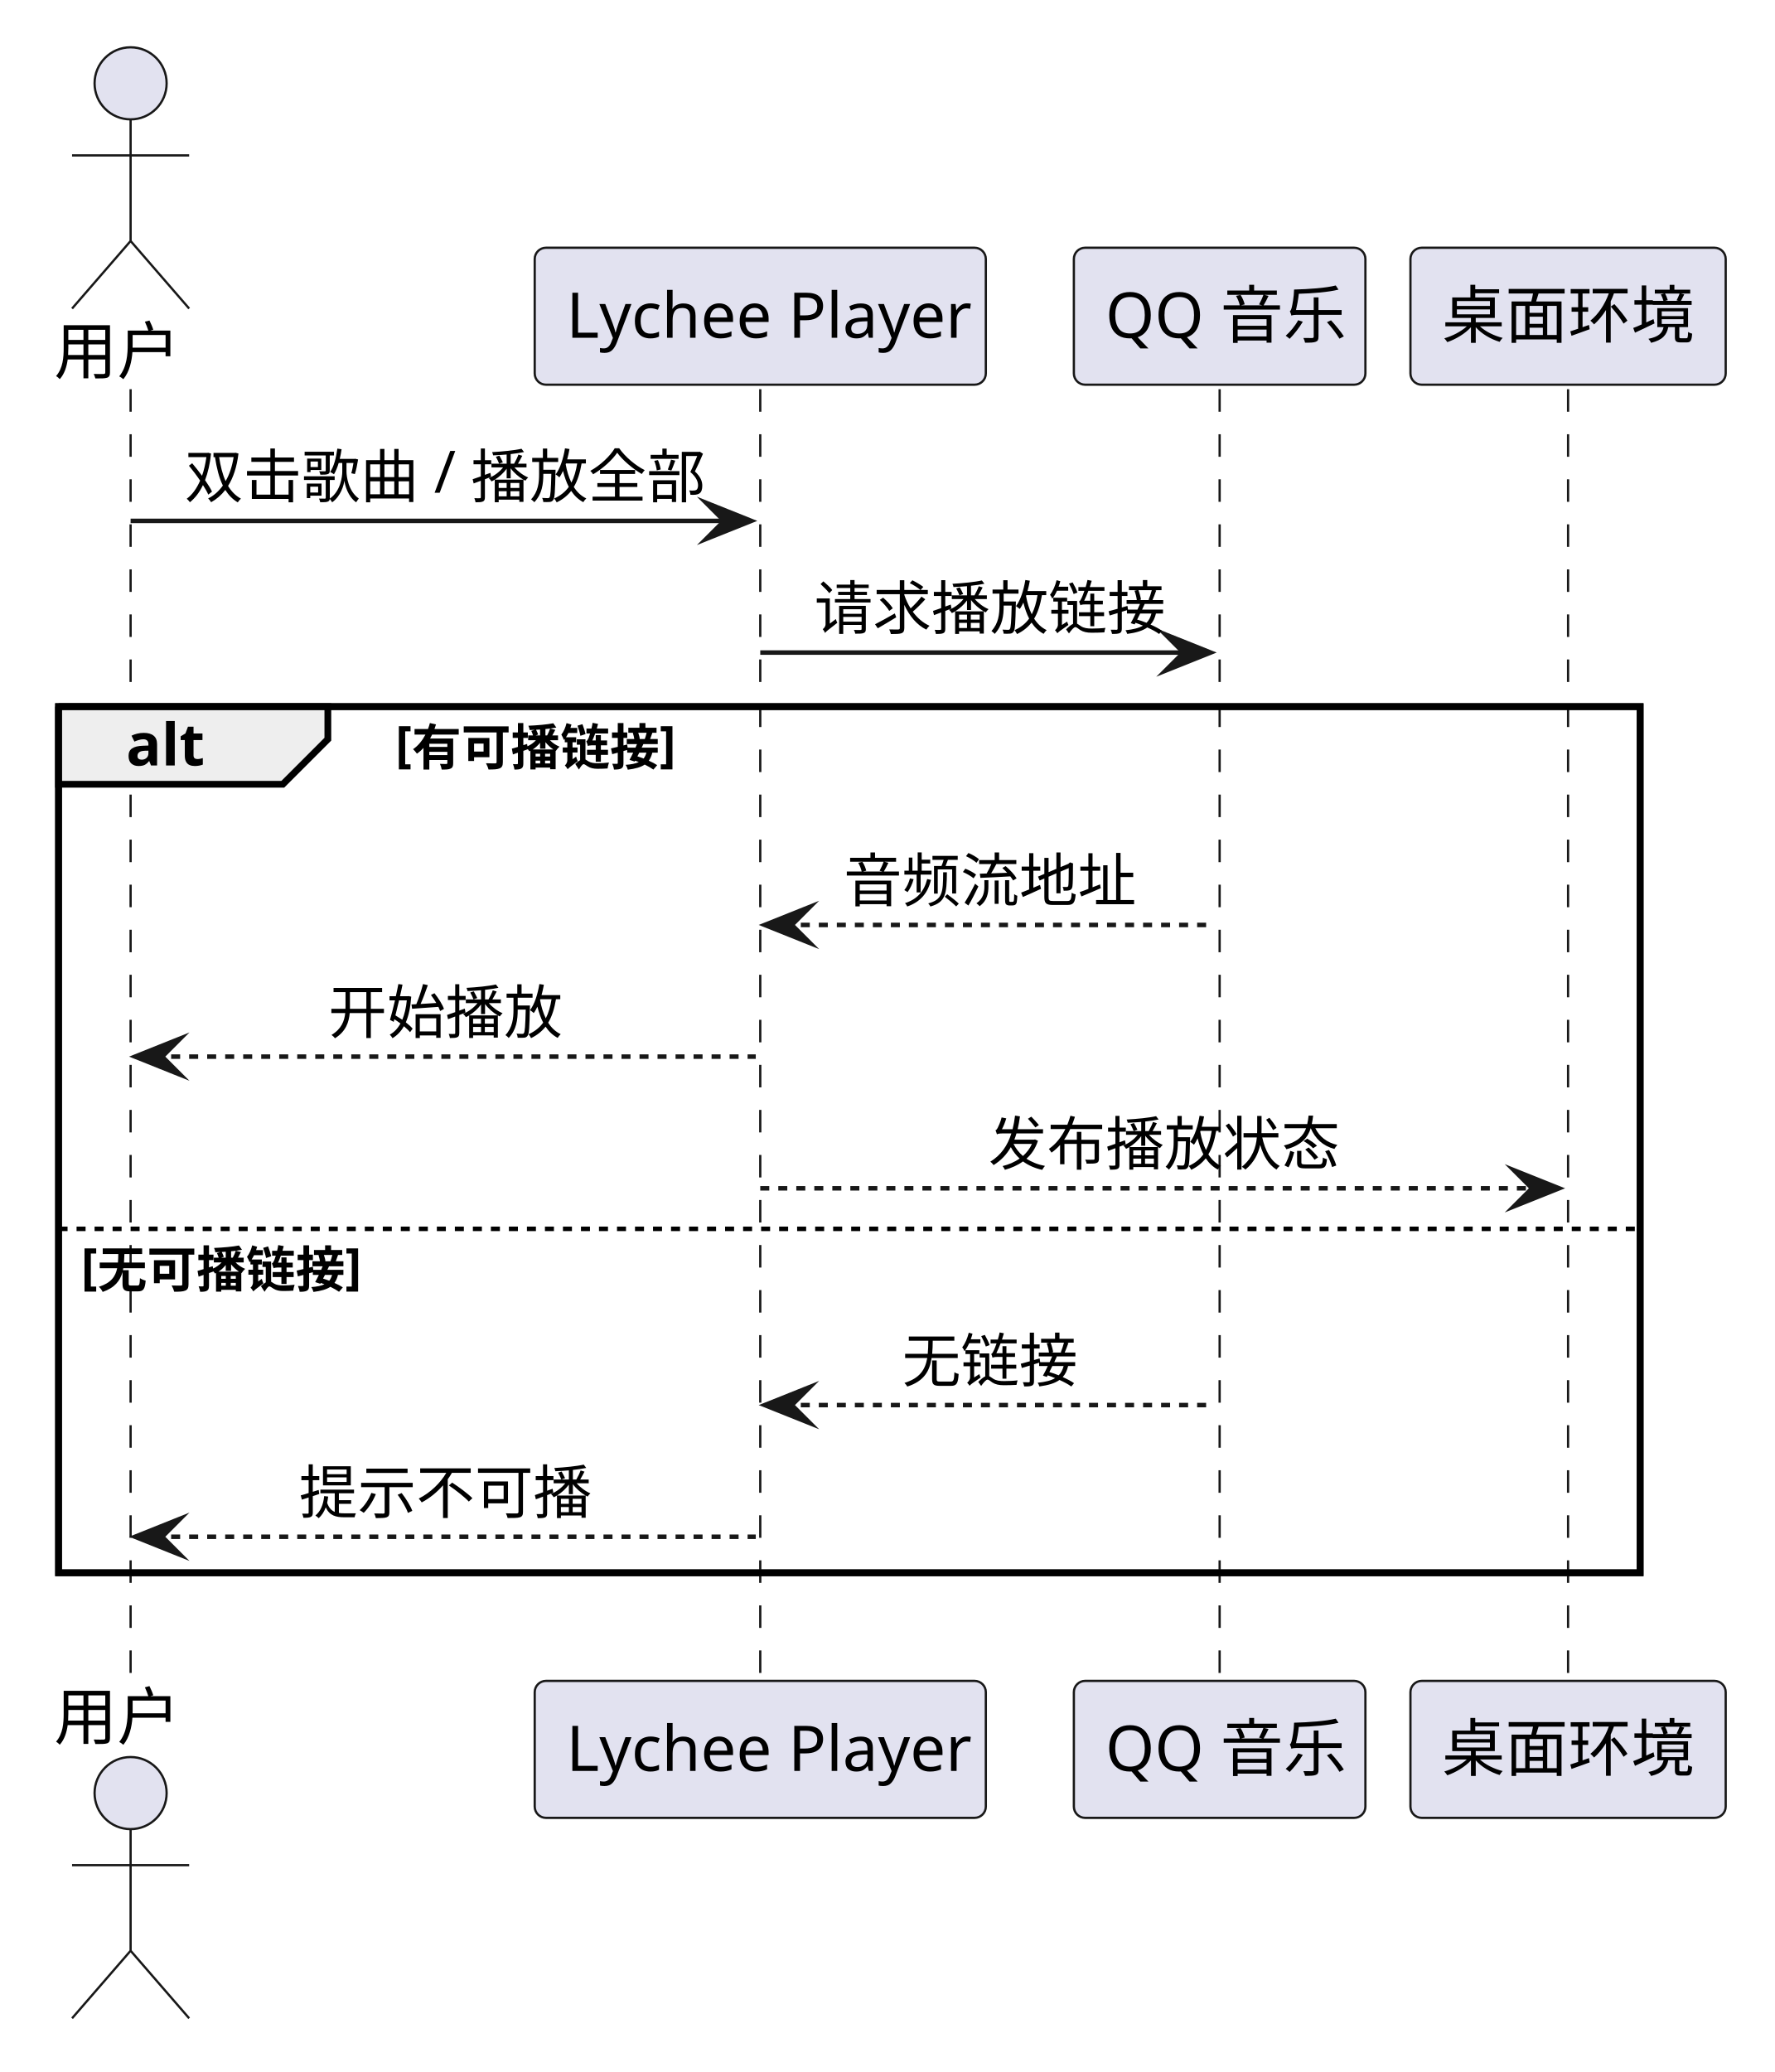
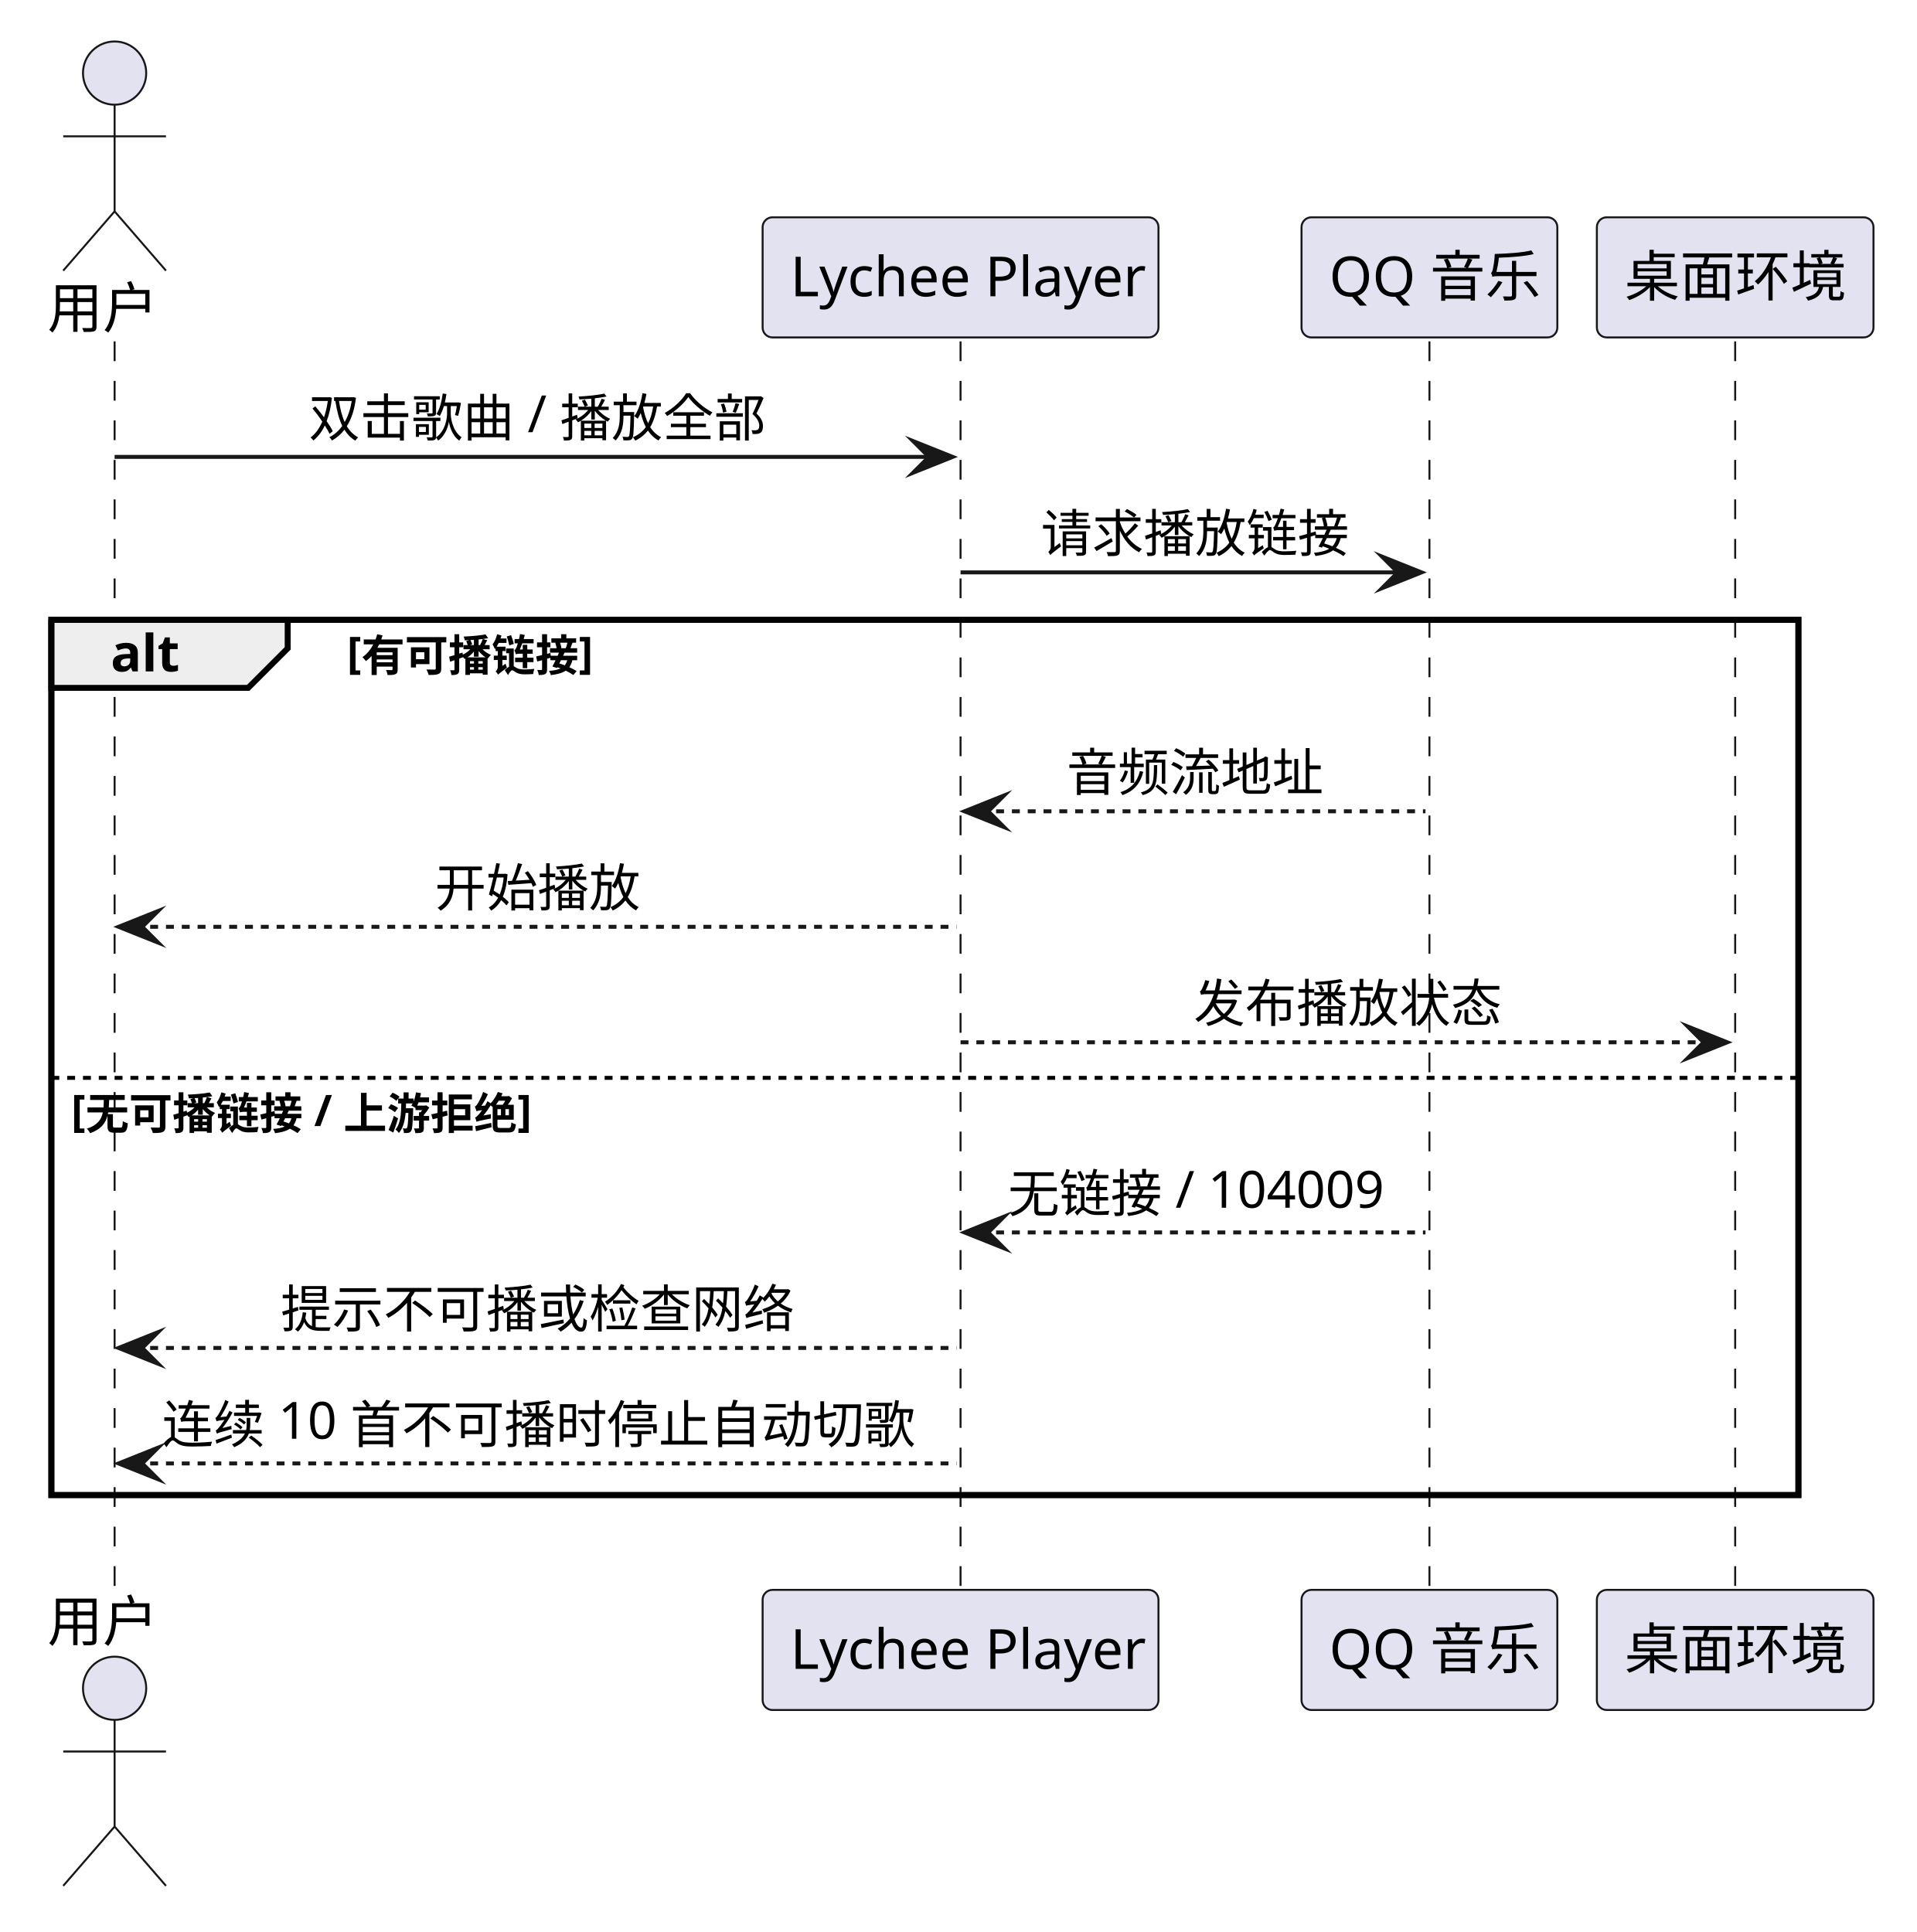
- <svg xmlns="http://www.w3.org/2000/svg" version="1.1" data-diagram-type="SEQUENCE" style="width:394px;height:460px;background:#FFFFFF;" width="394px" height="460px" viewBox="0 0 394 460" zoomAndPan="magnify" preserveAspectRatio="none" contentStyleType="text/css">
+ <svg xmlns="http://www.w3.org/2000/svg" version="1.1" data-diagram-type="SEQUENCE" style="width:485px;height:489px;background:#FFFFFF;" width="485px" height="489px" viewBox="0 0 485 489" zoomAndPan="magnify" preserveAspectRatio="none" contentStyleType="text/css">
  <defs />
  <g font-family="sans-serif" lengthAdjust="spacing">
-     <rect x="13" y="156.875" width="351.181" height="192.297" fill="none" style="stroke:#000;stroke-width:1.5;" />
+     <rect x="13" y="156.875" width="442.08" height="221.531" fill="none" style="stroke:#000;stroke-width:1.5;" />
    <g>
-       <rect x="25.5" y="86.406" width="8" height="286.766" fill="#000" fill-opacity="0" />
-       <line x1="29" y1="86.406" x2="29" y2="373.172" style="stroke:#181818;stroke-width:0.5;stroke-dasharray:5,5;" />
+       <rect x="25.5" y="86.406" width="8" height="316" fill="#000" fill-opacity="0" />
+       <line x1="29" y1="86.406" x2="29" y2="402.406" style="stroke:#181818;stroke-width:0.5;stroke-dasharray:5,5;" />
    </g>
    <g>
-       <rect x="165.313" y="86.406" width="8" height="286.766" fill="#000" fill-opacity="0" />
-       <line x1="168.813" y1="86.406" x2="168.813" y2="373.172" style="stroke:#181818;stroke-width:0.5;stroke-dasharray:5,5;" />
+       <rect x="239.562" y="86.406" width="8" height="316" fill="#000" fill-opacity="0" />
+       <line x1="243.062" y1="86.406" x2="243.062" y2="402.406" style="stroke:#181818;stroke-width:0.5;stroke-dasharray:5,5;" />
    </g>
    <g>
-       <rect x="267.313" y="86.406" width="8" height="286.766" fill="#000" fill-opacity="0" />
-       <line x1="270.813" y1="86.406" x2="270.813" y2="373.172" style="stroke:#181818;stroke-width:0.5;stroke-dasharray:5,5;" />
+       <rect x="358.212" y="86.406" width="8" height="316" fill="#000" fill-opacity="0" />
+       <line x1="361.712" y1="86.406" x2="361.712" y2="402.406" style="stroke:#181818;stroke-width:0.5;stroke-dasharray:5,5;" />
    </g>
    <g>
-       <rect x="344.681" y="86.406" width="8" height="286.766" fill="#000" fill-opacity="0" />
-       <line x1="348.181" y1="86.406" x2="348.181" y2="373.172" style="stroke:#181818;stroke-width:0.5;stroke-dasharray:5,5;" />
+       <rect x="435.58" y="86.406" width="8" height="316" fill="#000" fill-opacity="0" />
+       <line x1="439.08" y1="86.406" x2="439.08" y2="402.406" style="stroke:#181818;stroke-width:0.5;stroke-dasharray:5,5;" />
    </g>
    <text x="12" y="82.988" fill="#000" font-size="14" textLength="28">用户</text>
    <ellipse cx="29" cy="18.5" rx="8" ry="8" fill="#E2E2F0" style="stroke:#181818;stroke-width:0.5;" />
    <path d="M29,26.5 L29,53.5 M16,34.5 L42,34.5 M29,53.5 L16,68.5 M29,53.5 L42,68.5" style="stroke:#181818;stroke-width:0.5;" fill="none" />
-     <rect x="118.73" y="55" width="100.167" height="30.406" fill="#E2E2F0" style="stroke:#181818;stroke-width:0.5;" rx="2.5" ry="2.5" />
-     <text x="125.73" y="74.988" fill="#000" font-size="14" textLength="86.167">Lychee Player</text>
-     <rect x="238.445" y="55" width="64.736" height="30.406" fill="#E2E2F0" style="stroke:#181818;stroke-width:0.5;" rx="2.5" ry="2.5" />
-     <text x="245.445" y="74.988" fill="#000" font-size="14" textLength="50.736">QQ 音乐</text>
-     <rect x="313.181" y="55" width="70" height="30.406" fill="#E2E2F0" style="stroke:#181818;stroke-width:0.5;" rx="2.5" ry="2.5" />
-     <text x="320.181" y="74.988" fill="#000" font-size="14" textLength="56">桌面环境</text>
-     <text x="12" y="386.16" fill="#000" font-size="14" textLength="28">用户</text>
-     <ellipse cx="29" cy="398.078" rx="8" ry="8" fill="#E2E2F0" style="stroke:#181818;stroke-width:0.5;" />
-     <path d="M29,406.078 L29,433.078 M16,414.078 L42,414.078 M29,433.078 L16,448.078 M29,433.078 L42,448.078" style="stroke:#181818;stroke-width:0.5;" fill="none" />
-     <rect x="118.73" y="373.172" width="100.167" height="30.406" fill="#E2E2F0" style="stroke:#181818;stroke-width:0.5;" rx="2.5" ry="2.5" />
-     <text x="125.73" y="393.16" fill="#000" font-size="14" textLength="86.167">Lychee Player</text>
-     <rect x="238.445" y="373.172" width="64.736" height="30.406" fill="#E2E2F0" style="stroke:#181818;stroke-width:0.5;" rx="2.5" ry="2.5" />
-     <text x="245.445" y="393.16" fill="#000" font-size="14" textLength="50.736">QQ 音乐</text>
-     <rect x="313.181" y="373.172" width="70" height="30.406" fill="#E2E2F0" style="stroke:#181818;stroke-width:0.5;" rx="2.5" ry="2.5" />
-     <text x="320.181" y="393.16" fill="#000" font-size="14" textLength="56">桌面环境</text>
-     <polygon points="156.813,111.641,166.813,115.641,156.813,119.641,160.813,115.641" fill="#181818" style="stroke:#181818;stroke-width:1;stroke-linejoin:miter;stroke-miterlimit:10;" />
-     <line x1="29" y1="115.641" x2="162.813" y2="115.641" style="stroke:#181818;stroke-width:1;" />
-     <text x="41" y="110.467" fill="#000" font-size="13" textLength="115.813">双击歌曲 / 播放全部</text>
-     <polygon points="258.813,140.875,268.813,144.875,258.813,148.875,262.813,144.875" fill="#181818" style="stroke:#181818;stroke-width:1;stroke-linejoin:miter;stroke-miterlimit:10;" />
-     <line x1="168.813" y1="144.875" x2="264.813" y2="144.875" style="stroke:#181818;stroke-width:1;" />
-     <text x="180.813" y="139.701" fill="#000" font-size="13" textLength="78">请求播放链接</text>
+     <rect x="192.978" y="55" width="100.167" height="30.406" fill="#E2E2F0" style="stroke:#181818;stroke-width:0.5;" rx="2.5" ry="2.5" />
+     <text x="199.978" y="74.988" fill="#000" font-size="14" textLength="86.167">Lychee Player</text>
+     <rect x="329.344" y="55" width="64.736" height="30.406" fill="#E2E2F0" style="stroke:#181818;stroke-width:0.5;" rx="2.5" ry="2.5" />
+     <text x="336.344" y="74.988" fill="#000" font-size="14" textLength="50.736">QQ 音乐</text>
+     <rect x="404.08" y="55" width="70" height="30.406" fill="#E2E2F0" style="stroke:#181818;stroke-width:0.5;" rx="2.5" ry="2.5" />
+     <text x="411.08" y="74.988" fill="#000" font-size="14" textLength="56">桌面环境</text>
+     <text x="12" y="415.395" fill="#000" font-size="14" textLength="28">用户</text>
+     <ellipse cx="29" cy="427.313" rx="8" ry="8" fill="#E2E2F0" style="stroke:#181818;stroke-width:0.5;" />
+     <path d="M29,435.313 L29,462.313 M16,443.313 L42,443.313 M29,462.313 L16,477.313 M29,462.313 L42,477.313" style="stroke:#181818;stroke-width:0.5;" fill="none" />
+     <rect x="192.978" y="402.406" width="100.167" height="30.406" fill="#E2E2F0" style="stroke:#181818;stroke-width:0.5;" rx="2.5" ry="2.5" />
+     <text x="199.978" y="422.395" fill="#000" font-size="14" textLength="86.167">Lychee Player</text>
+     <rect x="329.344" y="402.406" width="64.736" height="30.406" fill="#E2E2F0" style="stroke:#181818;stroke-width:0.5;" rx="2.5" ry="2.5" />
+     <text x="336.344" y="422.395" fill="#000" font-size="14" textLength="50.736">QQ 音乐</text>
+     <rect x="404.08" y="402.406" width="70" height="30.406" fill="#E2E2F0" style="stroke:#181818;stroke-width:0.5;" rx="2.5" ry="2.5" />
+     <text x="411.08" y="422.395" fill="#000" font-size="14" textLength="56">桌面环境</text>
+     <polygon points="231.062,111.641,241.062,115.641,231.062,119.641,235.062,115.641" fill="#181818" style="stroke:#181818;stroke-width:1;stroke-linejoin:miter;stroke-miterlimit:10;" />
+     <line x1="29" y1="115.641" x2="237.062" y2="115.641" style="stroke:#181818;stroke-width:1;" />
+     <text x="78.124" y="110.467" fill="#000" font-size="13" textLength="115.813">双击歌曲 / 播放全部</text>
+     <polygon points="349.712,140.875,359.712,144.875,349.712,148.875,353.712,144.875" fill="#181818" style="stroke:#181818;stroke-width:1;stroke-linejoin:miter;stroke-miterlimit:10;" />
+     <line x1="243.062" y1="144.875" x2="355.712" y2="144.875" style="stroke:#181818;stroke-width:1;" />
+     <text x="263.387" y="139.701" fill="#000" font-size="13" textLength="78">请求播放链接</text>
    <path d="M13,156.875 L72.796,156.875 L72.796,164.109 L62.796,174.109 L13,174.109 L13,156.875" style="stroke:#000;stroke-width:1.5;" fill="#EEE" />
-     <rect x="13" y="156.875" width="351.181" height="192.297" fill="none" style="stroke:#000;stroke-width:1.5;" />
+     <rect x="13" y="156.875" width="442.08" height="221.531" fill="none" style="stroke:#000;stroke-width:1.5;" />
    <text x="28" y="169.936" fill="#000" font-size="13" textLength="14.796" font-weight="700">alt</text>
    <text x="87.796" y="169.08" fill="#000" font-size="11" textLength="61.09" font-weight="700">[有可播链接]</text>
-     <polygon points="179.813,201.344,169.813,205.344,179.813,209.344,175.813,205.344" fill="#181818" style="stroke:#181818;stroke-width:1;stroke-linejoin:miter;stroke-miterlimit:10;" />
-     <line x1="173.813" y1="205.344" x2="269.813" y2="205.344" style="stroke:#181818;stroke-width:1;stroke-dasharray:2,2;" />
-     <text x="187.313" y="200.17" fill="#000" font-size="13" textLength="65">音频流地址</text>
+     <polygon points="254.062,201.344,244.062,205.344,254.062,209.344,250.062,205.344" fill="#181818" style="stroke:#181818;stroke-width:1;stroke-linejoin:miter;stroke-miterlimit:10;" />
+     <line x1="248.062" y1="205.344" x2="360.712" y2="205.344" style="stroke:#181818;stroke-width:1;stroke-dasharray:2,2;" />
+     <text x="269.887" y="200.17" fill="#000" font-size="13" textLength="65">音频流地址</text>
    <polygon points="40,230.578,30,234.578,40,238.578,36,234.578" fill="#181818" style="stroke:#181818;stroke-width:1;stroke-linejoin:miter;stroke-miterlimit:10;" />
-     <line x1="34" y1="234.578" x2="167.813" y2="234.578" style="stroke:#181818;stroke-width:1;stroke-dasharray:2,2;" />
-     <text x="72.907" y="229.404" fill="#000" font-size="13" textLength="52">开始播放</text>
-     <polygon points="336.181,259.813,346.181,263.813,336.181,267.813,340.181,263.813" fill="#181818" style="stroke:#181818;stroke-width:1;stroke-linejoin:miter;stroke-miterlimit:10;" />
-     <line x1="168.813" y1="263.813" x2="342.181" y2="263.813" style="stroke:#181818;stroke-width:1;stroke-dasharray:2,2;" />
-     <text x="219.497" y="258.639" fill="#000" font-size="13" textLength="78">发布播放状态</text>
-     <line x1="13" y1="272.813" x2="364.181" y2="272.813" style="stroke:#000;stroke-width:1;stroke-dasharray:2,2;" />
-     <text x="18" y="285.018" fill="#000" font-size="11" textLength="61.09" font-weight="700">[无可播链接]</text>
-     <polygon points="179.813,307.938,169.813,311.938,179.813,315.938,175.813,311.938" fill="#181818" style="stroke:#181818;stroke-width:1;stroke-linejoin:miter;stroke-miterlimit:10;" />
-     <line x1="173.813" y1="311.938" x2="269.813" y2="311.938" style="stroke:#181818;stroke-width:1;stroke-dasharray:2,2;" />
-     <text x="200.313" y="306.764" fill="#000" font-size="13" textLength="39">无链接</text>
+     <line x1="34" y1="234.578" x2="242.062" y2="234.578" style="stroke:#181818;stroke-width:1;stroke-dasharray:2,2;" />
+     <text x="110.031" y="229.404" fill="#000" font-size="13" textLength="52">开始播放</text>
+     <polygon points="427.08,259.813,437.08,263.813,427.08,267.813,431.08,263.813" fill="#181818" style="stroke:#181818;stroke-width:1;stroke-linejoin:miter;stroke-miterlimit:10;" />
+     <line x1="243.062" y1="263.813" x2="433.08" y2="263.813" style="stroke:#181818;stroke-width:1;stroke-dasharray:2,2;" />
+     <text x="302.071" y="258.639" fill="#000" font-size="13" textLength="78">发布播放状态</text>
+     <line x1="13" y1="272.813" x2="455.08" y2="272.813" style="stroke:#000;stroke-width:1;stroke-dasharray:2,2;" />
+     <text x="18" y="285.018" fill="#000" font-size="11" textLength="114.64" font-weight="700">[无可播链接 / 上游拒绝]</text>
+     <polygon points="254.062,307.938,244.062,311.938,254.062,315.938,250.062,311.938" fill="#181818" style="stroke:#181818;stroke-width:1;stroke-linejoin:miter;stroke-miterlimit:10;" />
+     <line x1="248.062" y1="311.938" x2="360.712" y2="311.938" style="stroke:#181818;stroke-width:1;stroke-dasharray:2,2;" />
+     <text x="255.062" y="306.764" fill="#000" font-size="13" textLength="94.65">无链接 / 104009</text>
    <polygon points="40,337.172,30,341.172,40,345.172,36,341.172" fill="#181818" style="stroke:#181818;stroke-width:1;stroke-linejoin:miter;stroke-miterlimit:10;" />
-     <line x1="34" y1="341.172" x2="167.813" y2="341.172" style="stroke:#181818;stroke-width:1;stroke-dasharray:2,2;" />
-     <text x="66.407" y="335.998" fill="#000" font-size="13" textLength="65">提示不可播</text>
+     <line x1="34" y1="341.172" x2="242.062" y2="341.172" style="stroke:#181818;stroke-width:1;stroke-dasharray:2,2;" />
+     <text x="71.031" y="335.998" fill="#000" font-size="13" textLength="130">提示不可播或检查网络</text>
+     <polygon points="40,366.406,30,370.406,40,374.406,36,370.406" fill="#181818" style="stroke:#181818;stroke-width:1;stroke-linejoin:miter;stroke-miterlimit:10;" />
+     <line x1="34" y1="370.406" x2="242.062" y2="370.406" style="stroke:#181818;stroke-width:1;stroke-dasharray:2,2;" />
+     <text x="41" y="365.232" fill="#000" font-size="13" textLength="190.062">连续 10 首不可播时停止自动切歌</text>
  </g>
</svg>
